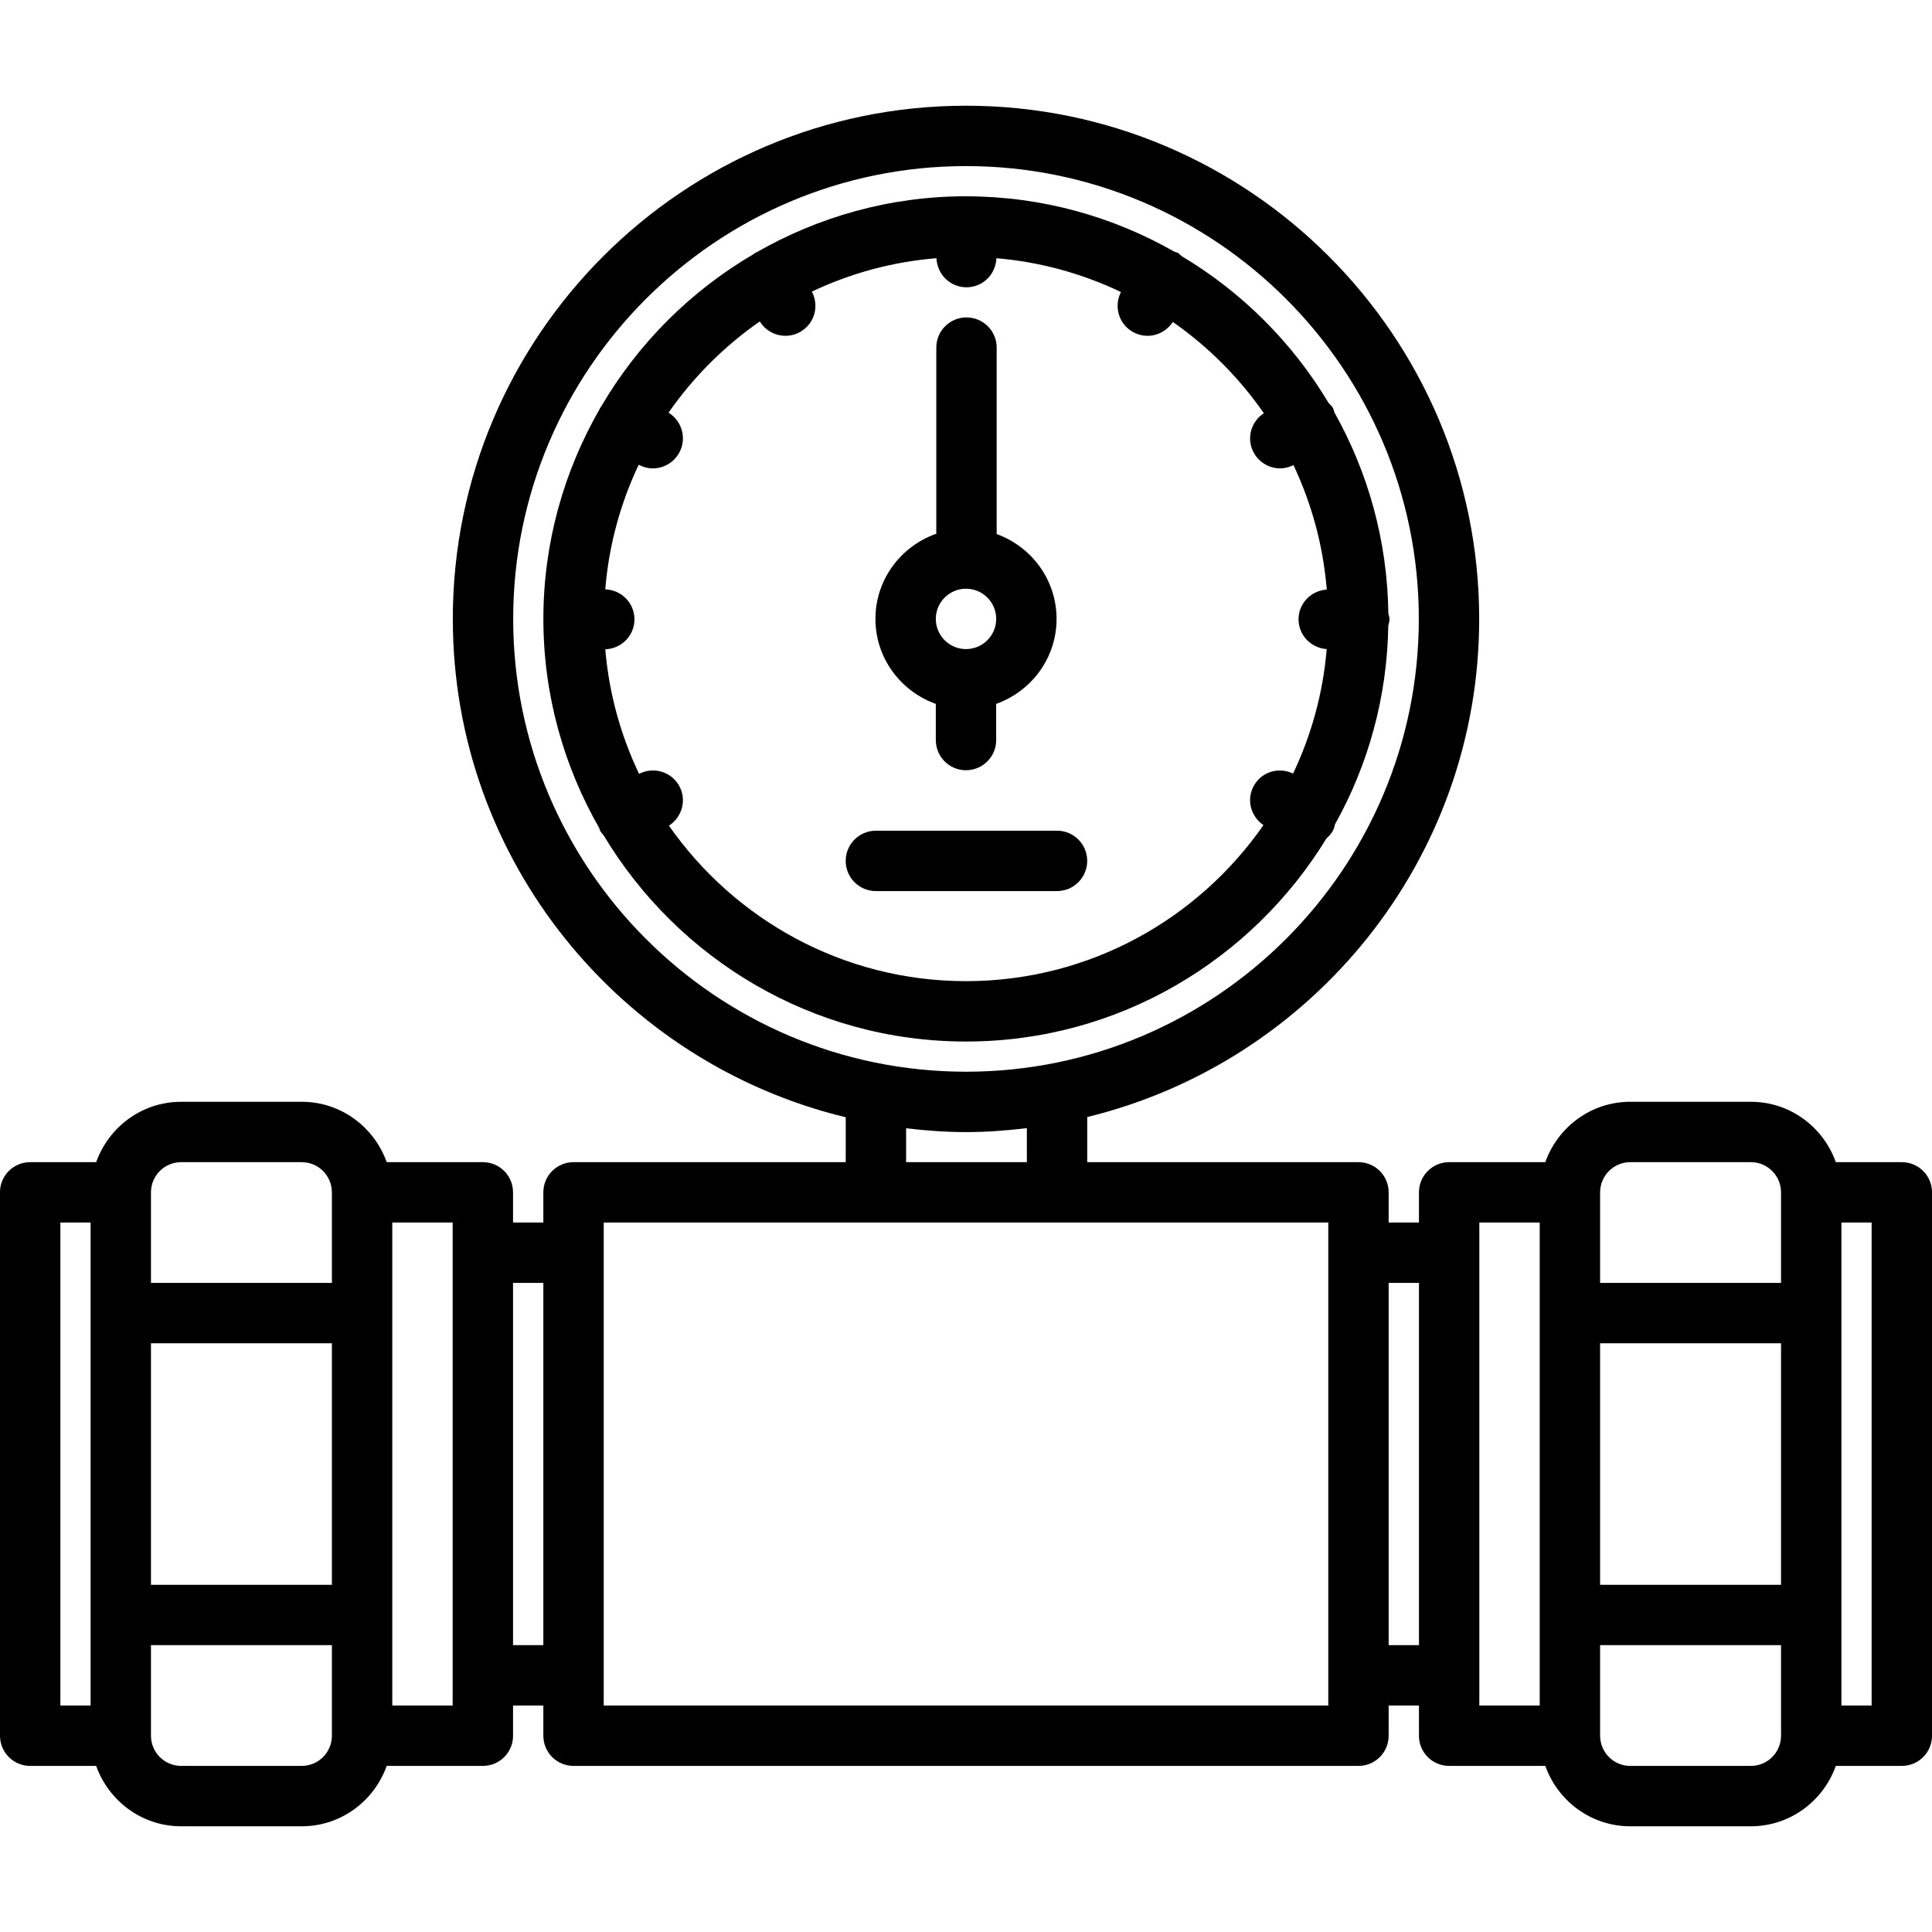
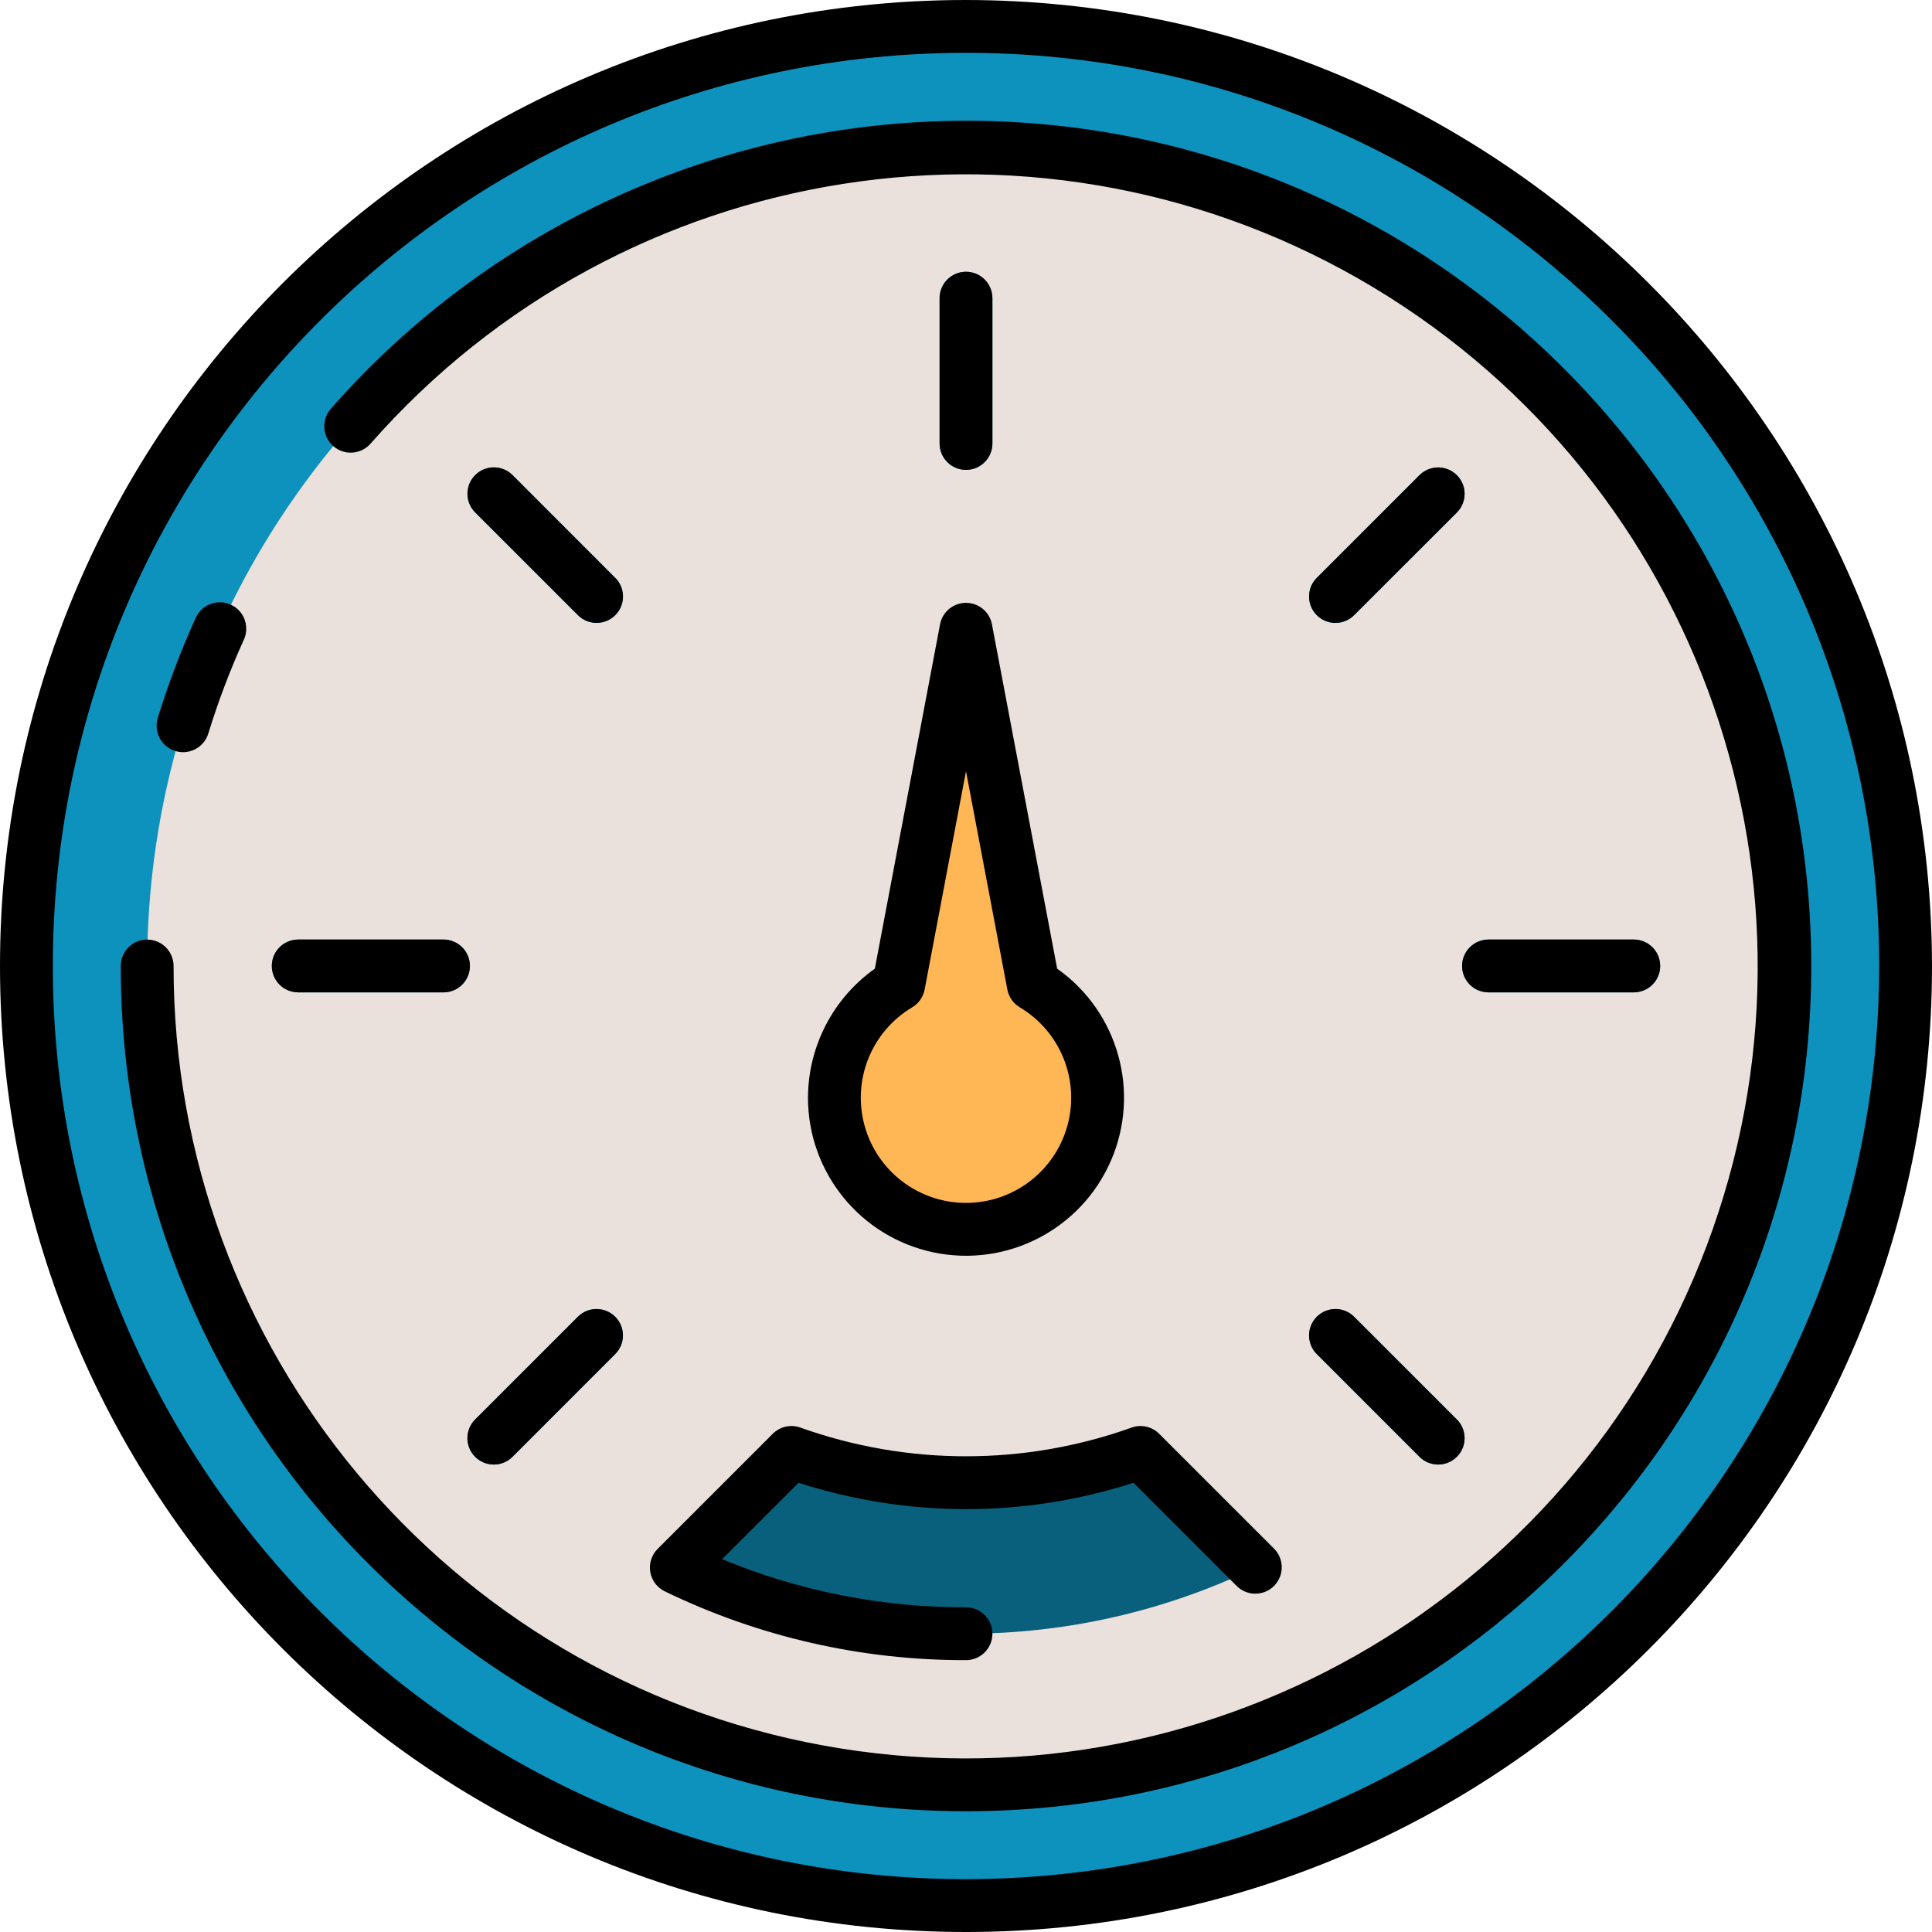
- <svg xmlns="http://www.w3.org/2000/svg" id="icons" enable-background="new 0 0 64 64" height="512" viewBox="0 0 64 64" width="512">
-   <path d="m63.001 38.498h-2.187c-.414-1.161-1.514-2-2.815-2h-3.994c-1.302 0-2.401.839-2.815 2h-3.185c-.553 0-1 .447-1 1v1h-1.004v-1c0-.553-.447-1-1-1h-8.985v-1.495c7.438-1.812 12.984-8.513 12.984-16.501 0-9.374-7.626-17-17-17s-17 7.626-17 17c0 8 5.561 14.709 13.016 16.509v1.487h-9.017c-.553 0-1 .447-1 1v1h-1.004v-1c0-.553-.447-1-1-1h-3.185c-.414-1.161-1.514-2-2.815-2h-3.994c-1.302 0-2.401.839-2.815 2h-2.187c-.553 0-1 .447-1 1 0 .002.001.003.001.005v17.995c0 .553.447 1 1 1h2.186c.414 1.161 1.514 2 2.815 2h3.994c1.302 0 2.401-.839 2.815-2h3.186c.553 0 1-.447 1-1 0-.002-.001-.003-.001-.005v-.995h1.004v1c0 .553.447 1 1 1h26.002c.553 0 1-.447 1-1v-1h1.004v.995c0 .002-.001.003-.001.005 0 .553.447 1 1 1h3.186c.414 1.161 1.514 2 2.815 2h3.994c1.302 0 2.401-.839 2.815-2h2.186c.553 0 1-.447 1-1v-17.995c0-.002.001-.003.001-.005 0-.553-.447-1-1-1zm-60 18h-1.001v-16h1.001zm7.994.99c0 .004-.002.006-.002.01 0 .002.001.003.001.005-.003.55-.449.995-.999.995h-3.994c-.552 0-1-.448-1-1v-3h5.994zm0-4.99h-5.994v-8h5.994zm0-10h-5.994v-3c0-.552.448-1 1-1h3.994c.55 0 .996.445.999.995 0 .002-.001.003-.001.005 0 .004.002.006.002.01zm4 14h-2v-16h2zm3.004-2h-1.004v-12h1.004zm-.999-33.996c0-8.271 6.729-15 15-15s15 6.729 15 15-6.729 15-15 15-15-6.729-15-15zm17.016 16.869v1.127h-4v-1.122c.652.076 1.313.126 1.984.126.684 0 1.354-.052 2.016-.131zm9.985 19.127h-24.002v-16h24.002zm3.004-2h-1.004v-12h1.004zm4 2h-2v-16h2zm7.994 1c0 .552-.448 1-1 1h-3.994c-.55 0-.996-.445-.999-.995 0-.002.001-.003.001-.005 0-.004-.002-.006-.002-.01v-2.99h5.994zm0-5h-5.994v-8h5.994zm0-10h-5.994v-2.99c0-.004.002-.006.002-.01 0-.002-.001-.003-.001-.005.003-.55.449-.995.999-.995h3.994c.552 0 1 .448 1 1zm3.001 14h-1.001v-16h1.001z" />
-   <path d="m43.942 27.771c.08-.07.153-.149.209-.247.04-.069.052-.146.074-.22 1.093-1.955 1.727-4.197 1.764-6.584.015-.068.041-.132.041-.205 0-.069-.026-.131-.039-.196-.032-2.414-.676-4.681-1.786-6.654-.02-.053-.024-.108-.054-.158-.036-.062-.09-.104-.137-.154-1.196-2.003-2.874-3.679-4.878-4.873-.04-.032-.069-.075-.115-.102-.037-.021-.077-.022-.115-.039-2.035-1.16-4.381-1.832-6.886-1.836-.001 0-.003-.001-.005-.001-.001 0-.002.001-.003.001-.005 0-.009-.001-.013-.001-2.531 0-4.901.686-6.953 1.865-.013.007-.026.006-.039.014-.016.009-.023.024-.038.034-2.094 1.223-3.839 2.969-5.061 5.063-.008.013-.021.02-.029.033-.006.011-.006.022-.011.033-1.181 2.053-1.868 4.424-1.868 6.958 0 2.521.679 4.882 1.85 6.927.014.03.015.063.031.093.033.057.076.104.117.152 2.449 4.082 6.905 6.828 12.002 6.828 5.056 0 9.48-2.703 11.942-6.731zm-21.783-.42c.446-.287.6-.871.331-1.335-.27-.463-.85-.624-1.321-.381-.604-1.271-.995-2.659-1.118-4.126.536-.02.966-.452.966-.993s-.431-.975-.967-.993c.119-1.467.506-2.856 1.107-4.128.148.08.308.121.466.121.346 0 .683-.18.867-.501.271-.469.113-1.062-.344-1.345.82-1.178 1.845-2.202 3.023-3.022.188.304.513.476.848.476.17 0 .343-.043.5-.135.467-.27.627-.857.377-1.33 1.271-.602 2.661-.987 4.128-1.106.021.535.453.964.993.964.539 0 .972-.428.992-.963 1.467.123 2.855.515 4.126 1.119-.24.471-.079 1.051.384 1.317.157.091.329.134.498.134.329 0 .646-.167.836-.459 1.176.821 2.197 1.845 3.015 3.023-.44.289-.59.868-.322 1.329.186.32.521.499.866.499.148 0 .298-.04.438-.109.599 1.271.983 2.657 1.103 4.123-.521.035-.935.457-.935.986s.413.95.933.986c-.122 1.466-.511 2.854-1.114 4.123-.469-.225-1.031-.065-1.292.39-.265.457-.118 1.026.311 1.318-2.17 3.119-5.774 5.169-9.854 5.169-4.071 0-7.67-2.042-9.841-5.151z" />
-   <path d="m31 23.317v1.198c0 .553.447 1 1 1s1-.447 1-1v-1.198c1.161-.414 2-1.514 2-2.815 0-1.296-.831-2.393-1.984-2.811v-6.176c0-.553-.447-1-1-1s-1 .447-1 1v6.166c-1.17.41-2.016 1.513-2.016 2.821 0 1.302.839 2.401 2 2.815zm1-3.815c.552 0 1 .448 1 1s-.448 1-1 1-1-.448-1-1 .448-1 1-1z" />
-   <path d="m36.015 28.518c0-.553-.447-1-1-1h-6c-.553 0-1 .447-1 1s.447 1 1 1h6c.552 0 1-.448 1-1z" />
+ <svg xmlns="http://www.w3.org/2000/svg" height="512" viewBox="0 0 128 128" width="512">
+   <g>
+     <g>
+       <circle cx="64" cy="63.997" fill="#0d91bd" r="62.25" />
+       <circle cx="64" cy="63.997" fill="#ebe1dc" r="54.25" />
+       <g fill="#0d91bd">
+         <path d="m64 18.005a1.751 1.751 0 0 0 -1.75 1.75v9.625a1.75 1.75 0 0 0 3.5 0v-9.625a1.751 1.751 0 0 0 -1.75-1.75z" />
+         <path d="m88.478 41.269a1.743 1.743 0 0 0 1.237-.513l6.806-6.8a1.75 1.75 0 1 0 -2.475-2.475l-6.805 6.806a1.75 1.75 0 0 0 1.237 2.987z" />
+         <path d="m38.285 87.238-6.806 6.805a1.75 1.75 0 1 0 2.475 2.475l6.805-6.806a1.749 1.749 0 1 0 -2.474-2.474z" />
+         <path d="m108.242 62.247h-9.625a1.75 1.75 0 0 0 0 3.5h9.625a1.75 1.75 0 0 0 0-3.5z" />
+         <path d="m29.383 62.247h-9.625a1.75 1.75 0 1 0 0 3.5h9.625a1.75 1.75 0 0 0 0-3.5z" />
+         <path d="m89.715 87.238a1.749 1.749 0 0 0 -2.474 2.474l6.805 6.806a1.75 1.75 0 0 0 2.475-2.475z" />
+         <path d="m33.954 31.476a1.75 1.75 0 1 0 -2.475 2.475l6.806 6.805a1.749 1.749 0 0 0 2.474-2.474z" />
+       </g>
+       <path d="m83.191 103.856-7.63-7.63a34.2 34.2 0 0 1 -23.122 0l-7.63 7.63a44.205 44.205 0 0 0 38.382 0z" fill="#09607d" />
+       <path d="m68.459 65.234-4.459-23.546-4.459 23.546a8.719 8.719 0 1 0 8.918 0z" fill="#ffb655" />
+     </g>
+     <g>
+       <path d="m64 0a64 64 0 1 0 64 64 64.073 64.073 0 0 0 -64-64zm0 124.5a60.5 60.5 0 1 1 60.5-60.5 60.568 60.568 0 0 1 -60.5 60.5z" />
+       <path d="m64 8a56.036 56.036 0 0 0 -42.081 19.085 1.75 1.75 0 1 0 2.63 2.31 52.473 52.473 0 1 1 -13.049 34.605 1.75 1.75 0 0 0 -3.5 0 56 56 0 1 0 56-56z" />
+       <path d="m11.617 49.756a1.734 1.734 0 0 0 .514.078 1.752 1.752 0 0 0 1.669-1.234 52.2 52.2 0 0 1 2.342-6.188 1.751 1.751 0 1 0 -3.189-1.445 55.745 55.745 0 0 0 -2.5 6.6 1.75 1.75 0 0 0 1.164 2.189z" />
+       <path d="m64 31.13a1.751 1.751 0 0 0 1.75-1.75v-9.625a1.75 1.75 0 1 0 -3.5 0v9.625a1.751 1.751 0 0 0 1.75 1.75z" />
+       <path d="m94.046 31.476-6.805 6.806a1.749 1.749 0 1 0 2.474 2.474l6.806-6.8a1.75 1.75 0 1 0 -2.475-2.475z" />
+       <path d="m38.285 87.238-6.806 6.805a1.75 1.75 0 1 0 2.475 2.475l6.805-6.806a1.749 1.749 0 1 0 -2.474-2.474z" />
+       <path d="m98.617 65.747h9.625a1.75 1.75 0 0 0 0-3.5h-9.625a1.75 1.75 0 0 0 0 3.5z" />
+       <path d="m19.758 65.747h9.625a1.75 1.75 0 0 0 0-3.5h-9.625a1.75 1.75 0 1 0 0 3.5z" />
+       <path d="m87.241 89.712 6.805 6.806a1.75 1.75 0 0 0 2.475-2.475l-6.806-6.805a1.749 1.749 0 0 0 -2.474 2.474z" />
+       <path d="m40.759 38.282-6.8-6.806a1.75 1.75 0 1 0 -2.475 2.475l6.806 6.805a1.749 1.749 0 0 0 2.474-2.474z" />
+       <path d="m51.2 94.989-7.63 7.63a1.75 1.75 0 0 0 .476 2.813 45.476 45.476 0 0 0 19.954 4.557 1.75 1.75 0 0 0 0-3.5 41.992 41.992 0 0 1 -16.158-3.189l5.063-5.063a36.11 36.11 0 0 0 22.19 0l6.858 6.858a1.75 1.75 0 0 0 2.475-2.474l-7.63-7.63a1.744 1.744 0 0 0 -1.829-.409 32.6 32.6 0 0 1 -21.938 0 1.748 1.748 0 0 0 -1.831.407z" />
+       <path d="m53.531 72.716a10.469 10.469 0 1 0 16.509-8.539l-4.321-22.815a1.75 1.75 0 0 0 -3.438 0l-4.321 22.815a10.522 10.522 0 0 0 -4.429 8.539zm6.907-5.98a1.749 1.749 0 0 0 .822-1.177l2.74-14.466 2.74 14.466a1.748 1.748 0 0 0 .821 1.177 6.969 6.969 0 1 1 -7.123 0z" />
+     </g>
+   </g>
</svg>
